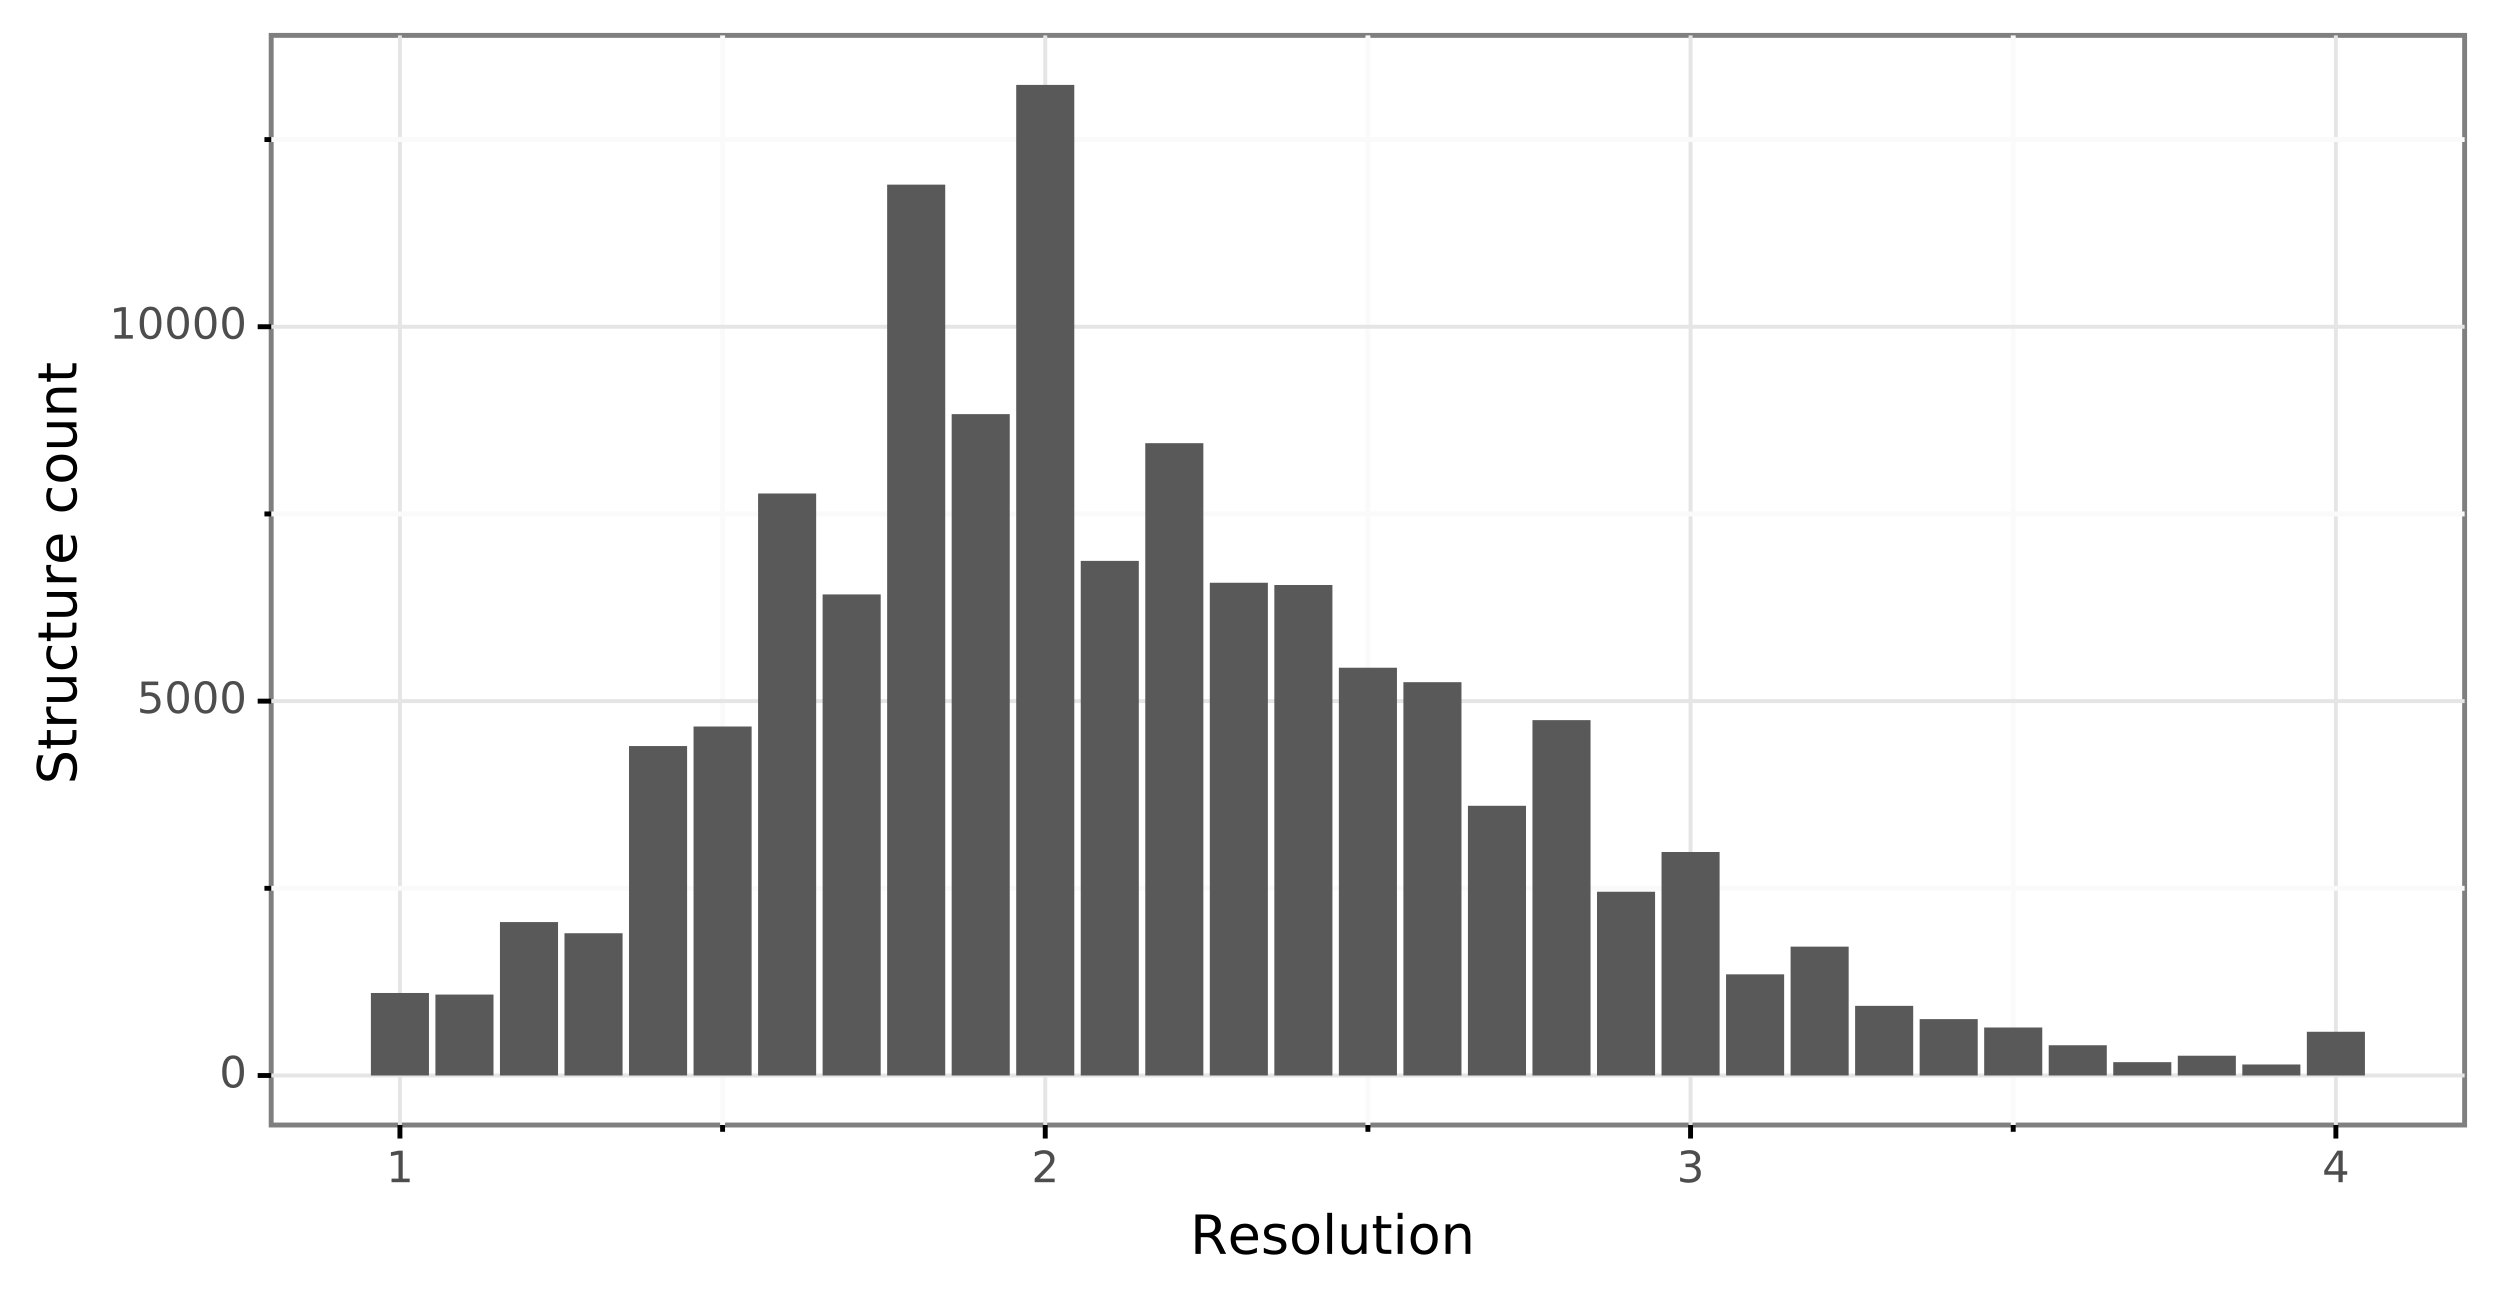
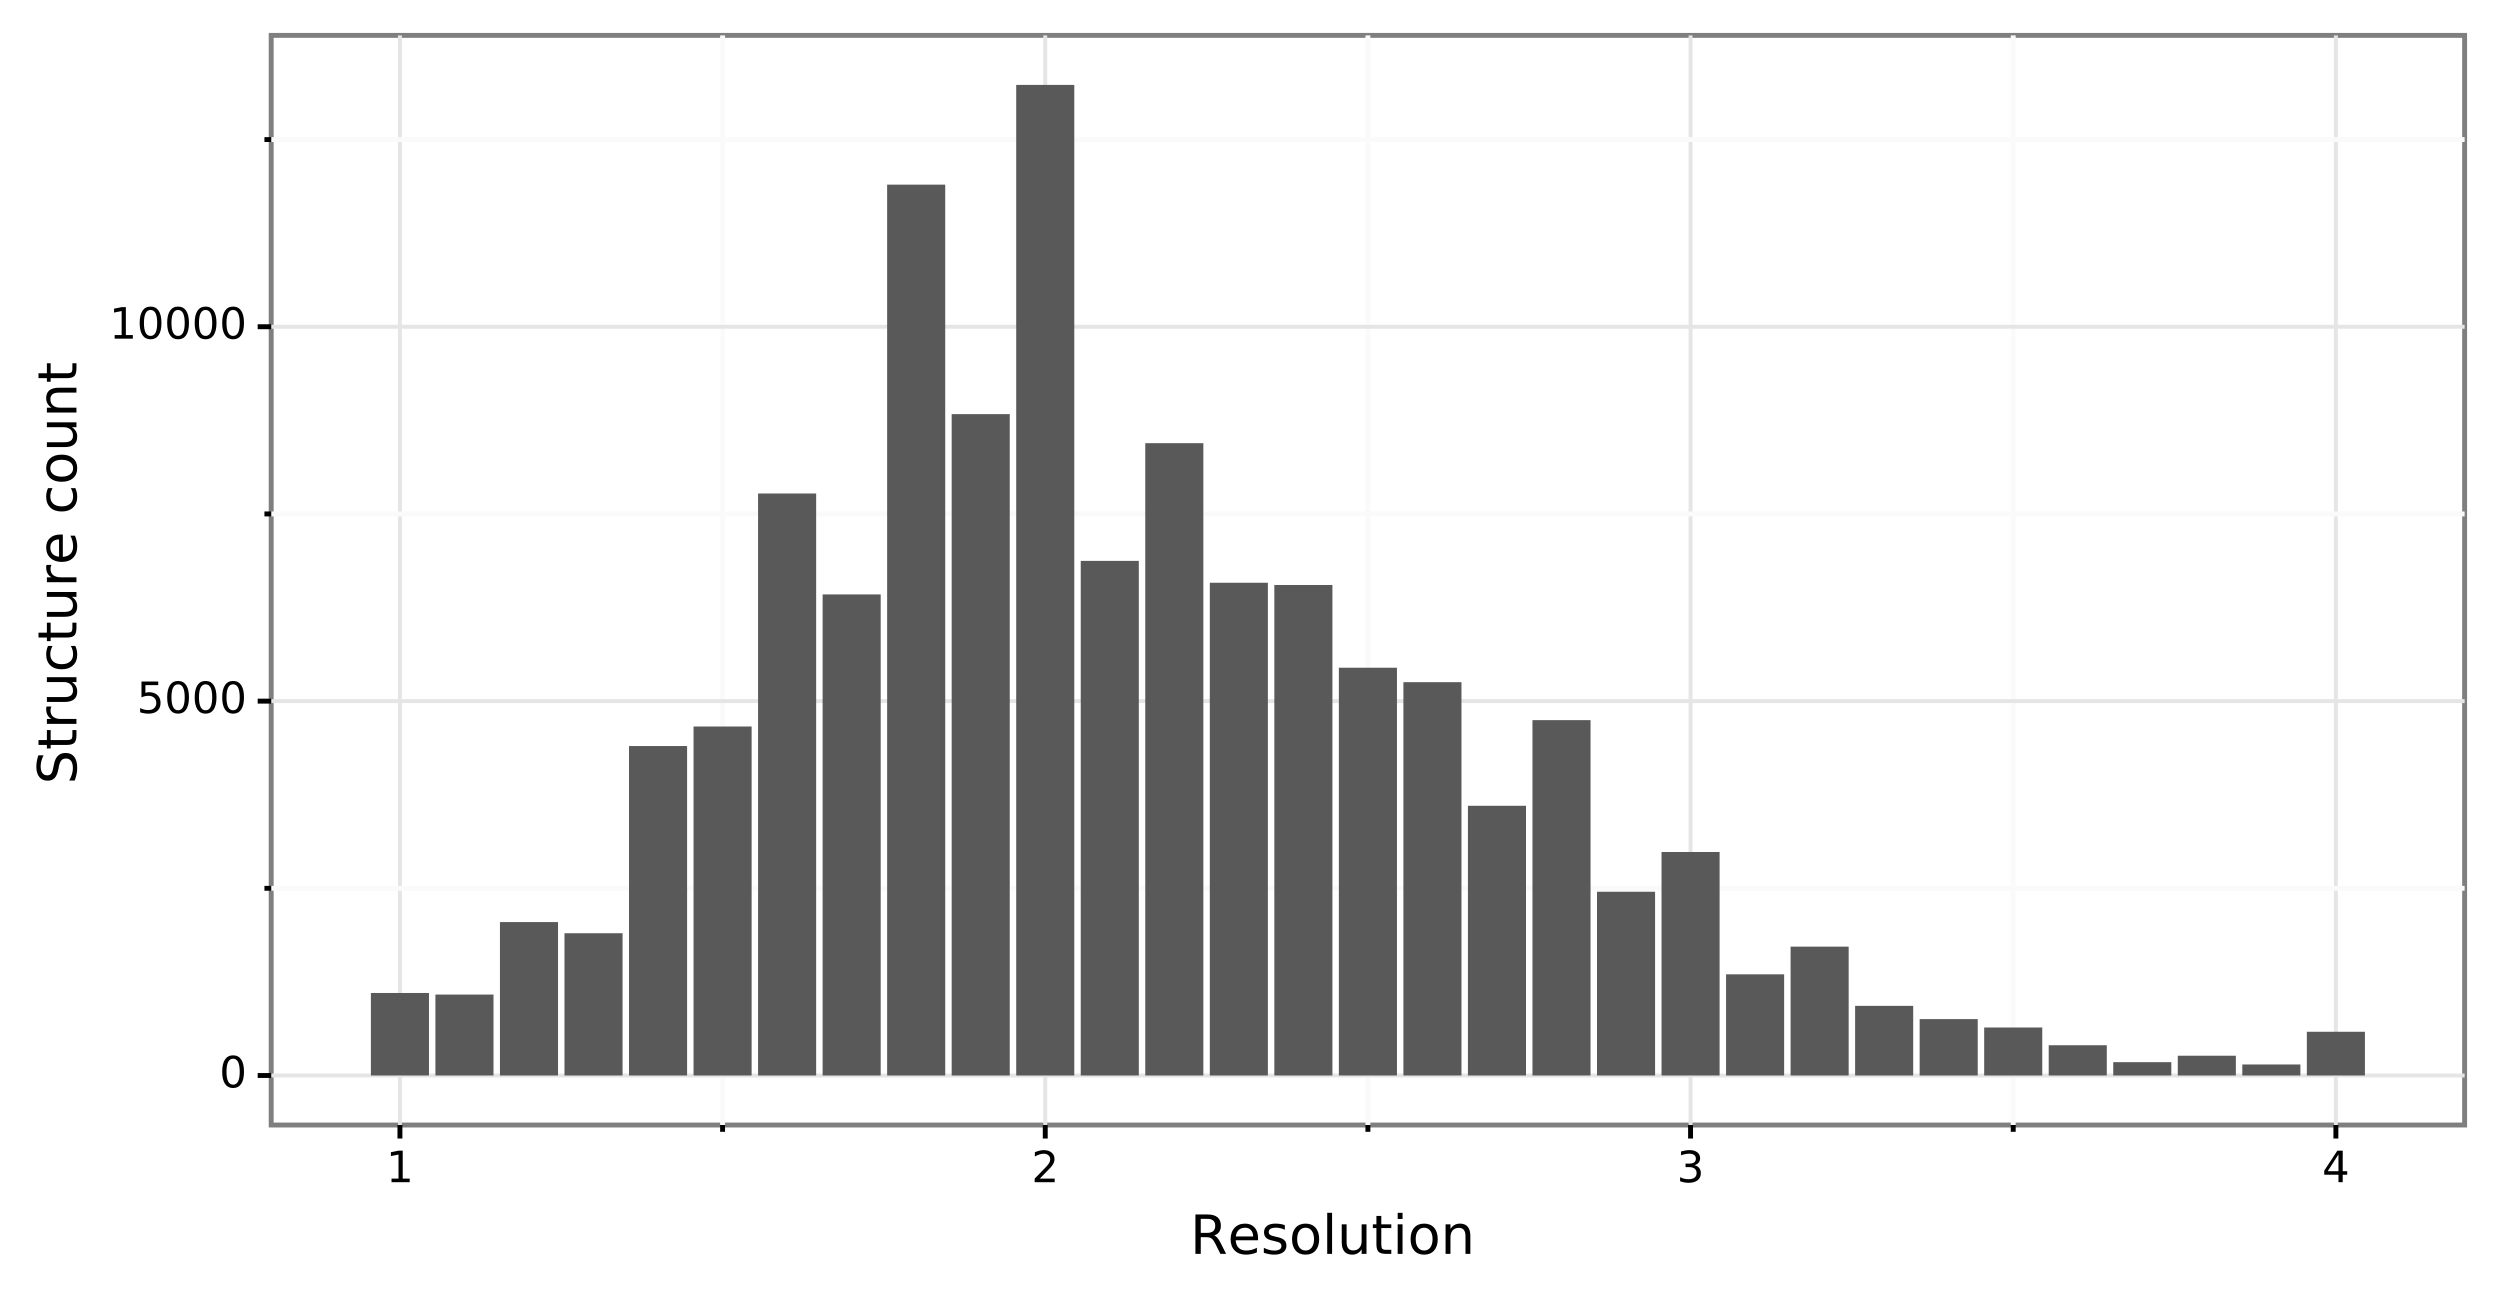
<svg xmlns="http://www.w3.org/2000/svg" xmlns:xlink="http://www.w3.org/1999/xlink" height="264.673pt" version="1.1" viewBox="0 0 508.791 264.673" width="508.791pt">
  <defs>
    <style type="text/css">
*{stroke-linecap:butt;stroke-linejoin:round;}
  </style>
  </defs>
  <g id="figure_1">
    <g id="patch_1">
      <path d="M 0 264.673  L 508.791 264.673  L 508.791 0  L 0 0  z " style="fill:#ffffff;stroke:#ffffff;stroke-linejoin:miter;" />
    </g>
    <g id="axes_1">
      <g id="patch_2">
        <path d="M 55.191 228.96  L 501.591 228.96  L 501.591 7.2  L 55.191 7.2  z " style="fill:#ffffff;stroke:#7f7f7f;stroke-linejoin:miter;" />
      </g>
      <g id="matplotlib.axis_1">
        <g id="xtick_1">
          <g id="line2d_1">
-             <path clip-path="url(#p133fe086b3)" d="M 81.392 228.96  L 81.392 7.2  " style="fill:none;stroke:#e5e5e5;stroke-width:0.8;" />
+             <path clip-path="url(#p1593d526aa)" d="M 81.392 228.96  L 81.392 7.2  " style="fill:none;stroke:#e5e5e5;stroke-width:0.8;" />
          </g>
          <g id="line2d_2">
            <path d="M 81.392 228.96  " style="fill:none;stroke:#000000;stroke-width:1.5;" />
            <defs>
-               <path d="M 0 0  L 0 2.75  " id="m5e2c135c4d" style="stroke:#000000;" />
-             </defs>
-             <g>
-               <use style="stroke:#000000;" x="81.392" xlink:href="#m5e2c135c4d" y="228.96" />
+               <path d="M 0 0  L 0 2.75  " id="m1f25705f60" style="stroke:#000000;" />
+             </defs>
+             <g>
+               <use style="stroke:#000000;" x="81.392" xlink:href="#m1f25705f60" y="228.96" />
            </g>
          </g>
          <g id="text_1">
            <defs>
              <path d="M 12.406 8.297  L 28.516 8.297  L 28.516 63.922  L 10.984 60.406  L 10.984 69.391  L 28.422 72.906  L 38.281 72.906  L 38.281 8.297  L 54.391 8.297  L 54.391 0  L 12.406 0  z " id="DejaVuSans-49" />
            </defs>
-             <g style="fill:#4d4d4d;" transform="translate(78.59232 240.5966)scale(0.088 -0.088)">
+             <g transform="translate(78.59232 240.5966)scale(0.088 -0.088)">
              <use xlink:href="#DejaVuSans-49" />
            </g>
          </g>
        </g>
        <g id="xtick_2">
          <g id="line2d_3">
-             <path clip-path="url(#p133fe086b3)" d="M 212.725 228.96  L 212.725 7.2  " style="fill:none;stroke:#e5e5e5;stroke-width:0.8;" />
+             <path clip-path="url(#p1593d526aa)" d="M 212.725 228.96  L 212.725 7.2  " style="fill:none;stroke:#e5e5e5;stroke-width:0.8;" />
          </g>
          <g id="line2d_4">
            <path d="M 212.725 228.96  " style="fill:none;stroke:#000000;stroke-width:1.5;" />
            <g>
-               <use style="stroke:#000000;" x="212.725" xlink:href="#m5e2c135c4d" y="228.96" />
+               <use style="stroke:#000000;" x="212.725" xlink:href="#m1f25705f60" y="228.96" />
            </g>
          </g>
          <g id="text_2">
            <defs>
              <path d="M 19.188 8.297  L 53.609 8.297  L 53.609 0  L 7.328 0  L 7.328 8.297  Q 12.938 14.109 22.625 23.891  Q 32.328 33.688 34.812 36.531  Q 39.547 41.844 41.422 45.531  Q 43.312 49.219 43.312 52.781  Q 43.312 58.594 39.234 62.25  Q 35.156 65.922 28.609 65.922  Q 23.969 65.922 18.812 64.312  Q 13.672 62.703 7.812 59.422  L 7.812 69.391  Q 13.766 71.781 18.938 73  Q 24.125 74.219 28.422 74.219  Q 39.75 74.219 46.484 68.547  Q 53.219 62.891 53.219 53.422  Q 53.219 48.922 51.531 44.891  Q 49.859 40.875 45.406 35.406  Q 44.188 33.984 37.641 27.219  Q 31.109 20.453 19.188 8.297  z " id="DejaVuSans-50" />
            </defs>
-             <g style="fill:#4d4d4d;" transform="translate(209.9251 240.5966)scale(0.088 -0.088)">
+             <g transform="translate(209.9251 240.5966)scale(0.088 -0.088)">
              <use xlink:href="#DejaVuSans-50" />
            </g>
          </g>
        </g>
        <g id="xtick_3">
          <g id="line2d_5">
-             <path clip-path="url(#p133fe086b3)" d="M 344.057 228.96  L 344.057 7.2  " style="fill:none;stroke:#e5e5e5;stroke-width:0.8;" />
+             <path clip-path="url(#p1593d526aa)" d="M 344.057 228.96  L 344.057 7.2  " style="fill:none;stroke:#e5e5e5;stroke-width:0.8;" />
          </g>
          <g id="line2d_6">
            <path d="M 344.057 228.96  " style="fill:none;stroke:#000000;stroke-width:1.5;" />
            <g>
-               <use style="stroke:#000000;" x="344.057" xlink:href="#m5e2c135c4d" y="228.96" />
+               <use style="stroke:#000000;" x="344.057" xlink:href="#m1f25705f60" y="228.96" />
            </g>
          </g>
          <g id="text_3">
            <defs>
              <path d="M 40.578 39.312  Q 47.656 37.797 51.625 33  Q 55.609 28.219 55.609 21.188  Q 55.609 10.406 48.188 4.484  Q 40.766 -1.422 27.094 -1.422  Q 22.516 -1.422 17.656 -0.516  Q 12.797 0.391 7.625 2.203  L 7.625 11.719  Q 11.719 9.328 16.594 8.109  Q 21.484 6.891 26.812 6.891  Q 36.078 6.891 40.938 10.547  Q 45.797 14.203 45.797 21.188  Q 45.797 27.641 41.281 31.266  Q 36.766 34.906 28.719 34.906  L 20.219 34.906  L 20.219 43.016  L 29.109 43.016  Q 36.375 43.016 40.234 45.922  Q 44.094 48.828 44.094 54.297  Q 44.094 59.906 40.109 62.906  Q 36.141 65.922 28.719 65.922  Q 24.656 65.922 20.016 65.031  Q 15.375 64.156 9.812 62.312  L 9.812 71.094  Q 15.438 72.656 20.344 73.438  Q 25.25 74.219 29.594 74.219  Q 40.828 74.219 47.359 69.109  Q 53.906 64.016 53.906 55.328  Q 53.906 49.266 50.438 45.094  Q 46.969 40.922 40.578 39.312  z " id="DejaVuSans-51" />
            </defs>
-             <g style="fill:#4d4d4d;" transform="translate(341.2578 240.5966)scale(0.088 -0.088)">
+             <g transform="translate(341.2578 240.5966)scale(0.088 -0.088)">
              <use xlink:href="#DejaVuSans-51" />
            </g>
          </g>
        </g>
        <g id="xtick_4">
          <g id="line2d_7">
-             <path clip-path="url(#p133fe086b3)" d="M 475.39 228.96  L 475.39 7.2  " style="fill:none;stroke:#e5e5e5;stroke-width:0.8;" />
+             <path clip-path="url(#p1593d526aa)" d="M 475.39 228.96  L 475.39 7.2  " style="fill:none;stroke:#e5e5e5;stroke-width:0.8;" />
          </g>
          <g id="line2d_8">
            <path d="M 475.39 228.96  " style="fill:none;stroke:#000000;stroke-width:1.5;" />
            <g>
-               <use style="stroke:#000000;" x="475.39" xlink:href="#m5e2c135c4d" y="228.96" />
+               <use style="stroke:#000000;" x="475.39" xlink:href="#m1f25705f60" y="228.96" />
            </g>
          </g>
          <g id="text_4">
            <defs>
              <path d="M 37.797 64.312  L 12.891 25.391  L 37.797 25.391  z M 35.203 72.906  L 47.609 72.906  L 47.609 25.391  L 58.016 25.391  L 58.016 17.188  L 47.609 17.188  L 47.609 0  L 37.797 0  L 37.797 17.188  L 4.891 17.188  L 4.891 26.703  z " id="DejaVuSans-52" />
            </defs>
-             <g style="fill:#4d4d4d;" transform="translate(472.5906 240.5966)scale(0.088 -0.088)">
+             <g transform="translate(472.5906 240.5966)scale(0.088 -0.088)">
              <use xlink:href="#DejaVuSans-52" />
            </g>
          </g>
        </g>
        <g id="xtick_5">
          <g id="line2d_9">
-             <path clip-path="url(#p133fe086b3)" d="M 147.058 228.96  L 147.058 7.2  " style="fill:none;stroke:#fafafa;" />
+             <path clip-path="url(#p1593d526aa)" d="M 147.058 228.96  L 147.058 7.2  " style="fill:none;stroke:#fafafa;" />
          </g>
          <g id="line2d_10">
            <path d="M 147.058 228.96  " style="fill:none;stroke:#000000;stroke-width:1.5;" />
            <defs>
-               <path d="M 0 0  L 0 1.375  " id="mc84b767227" style="stroke:#000000;" />
-             </defs>
-             <g>
-               <use style="stroke:#000000;" x="147.058" xlink:href="#mc84b767227" y="228.96" />
+               <path d="M 0 0  L 0 1.375  " id="m58168246f9" style="stroke:#000000;" />
+             </defs>
+             <g>
+               <use style="stroke:#000000;" x="147.058" xlink:href="#m58168246f9" y="228.96" />
            </g>
          </g>
        </g>
        <g id="xtick_6">
          <g id="line2d_11">
-             <path clip-path="url(#p133fe086b3)" d="M 278.391 228.96  L 278.391 7.2  " style="fill:none;stroke:#fafafa;" />
+             <path clip-path="url(#p1593d526aa)" d="M 278.391 228.96  L 278.391 7.2  " style="fill:none;stroke:#fafafa;" />
          </g>
          <g id="line2d_12">
            <path d="M 278.391 228.96  " style="fill:none;stroke:#000000;stroke-width:1.5;" />
            <g>
-               <use style="stroke:#000000;" x="278.391" xlink:href="#mc84b767227" y="228.96" />
+               <use style="stroke:#000000;" x="278.391" xlink:href="#m58168246f9" y="228.96" />
            </g>
          </g>
        </g>
        <g id="xtick_7">
          <g id="line2d_13">
-             <path clip-path="url(#p133fe086b3)" d="M 409.724 228.96  L 409.724 7.2  " style="fill:none;stroke:#fafafa;" />
+             <path clip-path="url(#p1593d526aa)" d="M 409.724 228.96  L 409.724 7.2  " style="fill:none;stroke:#fafafa;" />
          </g>
          <g id="line2d_14">
            <path d="M 409.724 228.96  " style="fill:none;stroke:#000000;stroke-width:1.5;" />
            <g>
-               <use style="stroke:#000000;" x="409.724" xlink:href="#mc84b767227" y="228.96" />
+               <use style="stroke:#000000;" x="409.724" xlink:href="#m58168246f9" y="228.96" />
            </g>
          </g>
        </g>
        <g id="text_5">
          <defs>
            <path d="M 44.391 34.188  Q 47.562 33.109 50.562 29.594  Q 53.562 26.078 56.594 19.922  L 66.609 0  L 56 0  L 46.688 18.703  Q 43.062 26.031 39.672 28.422  Q 36.281 30.812 30.422 30.812  L 19.672 30.812  L 19.672 0  L 9.812 0  L 9.812 72.906  L 32.078 72.906  Q 44.578 72.906 50.734 67.672  Q 56.891 62.453 56.891 51.906  Q 56.891 45.016 53.688 40.469  Q 50.484 35.938 44.391 34.188  z M 19.672 64.797  L 19.672 38.922  L 32.078 38.922  Q 39.203 38.922 42.844 42.219  Q 46.484 45.516 46.484 51.906  Q 46.484 58.297 42.844 61.547  Q 39.203 64.797 32.078 64.797  z " id="DejaVuSans-82" />
            <path d="M 56.203 29.594  L 56.203 25.203  L 14.891 25.203  Q 15.484 15.922 20.484 11.062  Q 25.484 6.203 34.422 6.203  Q 39.594 6.203 44.453 7.469  Q 49.312 8.734 54.109 11.281  L 54.109 2.781  Q 49.266 0.734 44.188 -0.344  Q 39.109 -1.422 33.891 -1.422  Q 20.797 -1.422 13.156 6.188  Q 5.516 13.812 5.516 26.812  Q 5.516 40.234 12.766 48.109  Q 20.016 56 32.328 56  Q 43.359 56 49.781 48.891  Q 56.203 41.797 56.203 29.594  z M 47.219 32.234  Q 47.125 39.594 43.094 43.984  Q 39.062 48.391 32.422 48.391  Q 24.906 48.391 20.391 44.141  Q 15.875 39.891 15.188 32.172  z " id="DejaVuSans-101" />
            <path d="M 44.281 53.078  L 44.281 44.578  Q 40.484 46.531 36.375 47.5  Q 32.281 48.484 27.875 48.484  Q 21.188 48.484 17.844 46.438  Q 14.5 44.391 14.5 40.281  Q 14.5 37.156 16.891 35.375  Q 19.281 33.594 26.516 31.984  L 29.594 31.297  Q 39.156 29.25 43.188 25.516  Q 47.219 21.781 47.219 15.094  Q 47.219 7.469 41.188 3.016  Q 35.156 -1.422 24.609 -1.422  Q 20.219 -1.422 15.453 -0.562  Q 10.688 0.297 5.422 2  L 5.422 11.281  Q 10.406 8.688 15.234 7.391  Q 20.062 6.109 24.812 6.109  Q 31.156 6.109 34.562 8.281  Q 37.984 10.453 37.984 14.406  Q 37.984 18.062 35.516 20.016  Q 33.062 21.969 24.703 23.781  L 21.578 24.516  Q 13.234 26.266 9.516 29.906  Q 5.812 33.547 5.812 39.891  Q 5.812 47.609 11.281 51.797  Q 16.75 56 26.812 56  Q 31.781 56 36.172 55.266  Q 40.578 54.547 44.281 53.078  z " id="DejaVuSans-115" />
            <path d="M 30.609 48.391  Q 23.391 48.391 19.188 42.75  Q 14.984 37.109 14.984 27.297  Q 14.984 17.484 19.156 11.844  Q 23.344 6.203 30.609 6.203  Q 37.797 6.203 41.984 11.859  Q 46.188 17.531 46.188 27.297  Q 46.188 37.016 41.984 42.703  Q 37.797 48.391 30.609 48.391  z M 30.609 56  Q 42.328 56 49.016 48.375  Q 55.719 40.766 55.719 27.297  Q 55.719 13.875 49.016 6.219  Q 42.328 -1.422 30.609 -1.422  Q 18.844 -1.422 12.172 6.219  Q 5.516 13.875 5.516 27.297  Q 5.516 40.766 12.172 48.375  Q 18.844 56 30.609 56  z " id="DejaVuSans-111" />
            <path d="M 9.422 75.984  L 18.406 75.984  L 18.406 0  L 9.422 0  z " id="DejaVuSans-108" />
            <path d="M 8.5 21.578  L 8.5 54.688  L 17.484 54.688  L 17.484 21.922  Q 17.484 14.156 20.5 10.266  Q 23.531 6.391 29.594 6.391  Q 36.859 6.391 41.078 11.031  Q 45.312 15.672 45.312 23.688  L 45.312 54.688  L 54.297 54.688  L 54.297 0  L 45.312 0  L 45.312 8.406  Q 42.047 3.422 37.719 1  Q 33.406 -1.422 27.688 -1.422  Q 18.266 -1.422 13.375 4.438  Q 8.5 10.297 8.5 21.578  z M 31.109 56  z " id="DejaVuSans-117" />
            <path d="M 18.312 70.219  L 18.312 54.688  L 36.812 54.688  L 36.812 47.703  L 18.312 47.703  L 18.312 18.016  Q 18.312 11.328 20.141 9.422  Q 21.969 7.516 27.594 7.516  L 36.812 7.516  L 36.812 0  L 27.594 0  Q 17.188 0 13.234 3.875  Q 9.281 7.766 9.281 18.016  L 9.281 47.703  L 2.688 47.703  L 2.688 54.688  L 9.281 54.688  L 9.281 70.219  z " id="DejaVuSans-116" />
            <path d="M 9.422 54.688  L 18.406 54.688  L 18.406 0  L 9.422 0  z M 9.422 75.984  L 18.406 75.984  L 18.406 64.594  L 9.422 64.594  z " id="DejaVuSans-105" />
            <path d="M 54.891 33.016  L 54.891 0  L 45.906 0  L 45.906 32.719  Q 45.906 40.484 42.875 44.328  Q 39.844 48.188 33.797 48.188  Q 26.516 48.188 22.312 43.547  Q 18.109 38.922 18.109 30.906  L 18.109 0  L 9.078 0  L 9.078 54.688  L 18.109 54.688  L 18.109 46.188  Q 21.344 51.125 25.703 53.562  Q 30.078 56 35.797 56  Q 45.219 56 50.047 50.172  Q 54.891 44.344 54.891 33.016  z " id="DejaVuSans-110" />
          </defs>
          <g transform="translate(242.2094 255.185)scale(0.11 -0.11)">
            <use xlink:href="#DejaVuSans-82" />
            <use x="69.42" xlink:href="#DejaVuSans-101" />
            <use x="130.943" xlink:href="#DejaVuSans-115" />
            <use x="183.043" xlink:href="#DejaVuSans-111" />
            <use x="244.225" xlink:href="#DejaVuSans-108" />
            <use x="272.008" xlink:href="#DejaVuSans-117" />
            <use x="335.387" xlink:href="#DejaVuSans-116" />
            <use x="374.596" xlink:href="#DejaVuSans-105" />
            <use x="402.379" xlink:href="#DejaVuSans-111" />
            <use x="463.561" xlink:href="#DejaVuSans-110" />
          </g>
        </g>
      </g>
      <g id="matplotlib.axis_2">
        <g id="ytick_1">
          <g id="line2d_15">
-             <path clip-path="url(#p133fe086b3)" d="M 55.191 218.88  L 501.591 218.88  " style="fill:none;stroke:#e5e5e5;stroke-width:0.8;" />
+             <path clip-path="url(#p1593d526aa)" d="M 55.191 218.88  L 501.591 218.88  " style="fill:none;stroke:#e5e5e5;stroke-width:0.8;" />
          </g>
          <g id="line2d_16">
            <path d="M 55.191 218.88  " style="fill:none;stroke:#000000;stroke-width:1.5;" />
            <defs>
-               <path d="M 0 0  L -2.75 0  " id="m59a0356a92" style="stroke:#000000;" />
-             </defs>
-             <g>
-               <use style="stroke:#000000;" x="55.191" xlink:href="#m59a0356a92" y="218.88" />
+               <path d="M 0 0  L -2.75 0  " id="mf98331a284" style="stroke:#000000;" />
+             </defs>
+             <g>
+               <use style="stroke:#000000;" x="55.191" xlink:href="#mf98331a284" y="218.88" />
            </g>
          </g>
          <g id="text_6">
            <defs>
              <path d="M 31.781 66.406  Q 24.172 66.406 20.328 58.906  Q 16.5 51.422 16.5 36.375  Q 16.5 21.391 20.328 13.891  Q 24.172 6.391 31.781 6.391  Q 39.453 6.391 43.281 13.891  Q 47.125 21.391 47.125 36.375  Q 47.125 51.422 43.281 58.906  Q 39.453 66.406 31.781 66.406  z M 31.781 74.219  Q 44.047 74.219 50.516 64.516  Q 56.984 54.828 56.984 36.375  Q 56.984 17.969 50.516 8.266  Q 44.047 -1.422 31.781 -1.422  Q 19.531 -1.422 13.062 8.266  Q 6.594 17.969 6.594 36.375  Q 6.594 54.828 13.062 64.516  Q 19.531 74.219 31.781 74.219  z " id="DejaVuSans-48" />
            </defs>
-             <g style="fill:#4d4d4d;" transform="translate(44.64194 221.3082)scale(0.088 -0.088)">
+             <g transform="translate(44.64194 221.3082)scale(0.088 -0.088)">
              <use xlink:href="#DejaVuSans-48" />
            </g>
          </g>
        </g>
        <g id="ytick_2">
          <g id="line2d_17">
-             <path clip-path="url(#p133fe086b3)" d="M 55.191 142.69  L 501.591 142.69  " style="fill:none;stroke:#e5e5e5;stroke-width:0.8;" />
+             <path clip-path="url(#p1593d526aa)" d="M 55.191 142.69  L 501.591 142.69  " style="fill:none;stroke:#e5e5e5;stroke-width:0.8;" />
          </g>
          <g id="line2d_18">
            <path d="M 55.191 142.69  " style="fill:none;stroke:#000000;stroke-width:1.5;" />
            <g>
-               <use style="stroke:#000000;" x="55.191" xlink:href="#m59a0356a92" y="142.69" />
+               <use style="stroke:#000000;" x="55.191" xlink:href="#mf98331a284" y="142.69" />
            </g>
          </g>
          <g id="text_7">
            <defs>
              <path d="M 10.797 72.906  L 49.516 72.906  L 49.516 64.594  L 19.828 64.594  L 19.828 46.734  Q 21.969 47.469 24.109 47.828  Q 26.266 48.188 28.422 48.188  Q 40.625 48.188 47.75 41.5  Q 54.891 34.812 54.891 23.391  Q 54.891 11.625 47.562 5.094  Q 40.234 -1.422 26.906 -1.422  Q 22.312 -1.422 17.547 -0.641  Q 12.797 0.141 7.719 1.703  L 7.719 11.625  Q 12.109 9.234 16.797 8.062  Q 21.484 6.891 26.703 6.891  Q 35.156 6.891 40.078 11.328  Q 45.016 15.766 45.016 23.391  Q 45.016 31 40.078 35.438  Q 35.156 39.891 26.703 39.891  Q 22.75 39.891 18.812 39.016  Q 14.891 38.141 10.797 36.281  z " id="DejaVuSans-53" />
            </defs>
-             <g style="fill:#4d4d4d;" transform="translate(27.84494 145.1178)scale(0.088 -0.088)">
+             <g transform="translate(27.84494 145.1178)scale(0.088 -0.088)">
              <use xlink:href="#DejaVuSans-53" />
              <use x="63.623" xlink:href="#DejaVuSans-48" />
              <use x="127.246" xlink:href="#DejaVuSans-48" />
              <use x="190.869" xlink:href="#DejaVuSans-48" />
            </g>
          </g>
        </g>
        <g id="ytick_3">
          <g id="line2d_19">
-             <path clip-path="url(#p133fe086b3)" d="M 55.191 66.499  L 501.591 66.499  " style="fill:none;stroke:#e5e5e5;stroke-width:0.8;" />
+             <path clip-path="url(#p1593d526aa)" d="M 55.191 66.499  L 501.591 66.499  " style="fill:none;stroke:#e5e5e5;stroke-width:0.8;" />
          </g>
          <g id="line2d_20">
            <path d="M 55.191 66.499  " style="fill:none;stroke:#000000;stroke-width:1.5;" />
            <g>
-               <use style="stroke:#000000;" x="55.191" xlink:href="#m59a0356a92" y="66.499" />
+               <use style="stroke:#000000;" x="55.191" xlink:href="#mf98331a284" y="66.499" />
            </g>
          </g>
          <g id="text_8">
-             <g style="fill:#4d4d4d;" transform="translate(22.24594 68.9273)scale(0.088 -0.088)">
+             <g transform="translate(22.24594 68.9273)scale(0.088 -0.088)">
              <use xlink:href="#DejaVuSans-49" />
              <use x="63.623" xlink:href="#DejaVuSans-48" />
              <use x="127.246" xlink:href="#DejaVuSans-48" />
              <use x="190.869" xlink:href="#DejaVuSans-48" />
              <use x="254.492" xlink:href="#DejaVuSans-48" />
            </g>
          </g>
        </g>
        <g id="ytick_4">
          <g id="line2d_21">
-             <path clip-path="url(#p133fe086b3)" d="M 55.191 180.785  L 501.591 180.785  " style="fill:none;stroke:#fafafa;" />
+             <path clip-path="url(#p1593d526aa)" d="M 55.191 180.785  L 501.591 180.785  " style="fill:none;stroke:#fafafa;" />
          </g>
          <g id="line2d_22">
            <path d="M 55.191 180.785  " style="fill:none;stroke:#000000;stroke-width:1.5;" />
            <defs>
-               <path d="M 0 0  L -1.375 0  " id="m4cdb89f511" style="stroke:#000000;" />
-             </defs>
-             <g>
-               <use style="stroke:#000000;" x="55.191" xlink:href="#m4cdb89f511" y="180.785" />
+               <path d="M 0 0  L -1.375 0  " id="m8e797902d6" style="stroke:#000000;" />
+             </defs>
+             <g>
+               <use style="stroke:#000000;" x="55.191" xlink:href="#m8e797902d6" y="180.785" />
            </g>
          </g>
        </g>
        <g id="ytick_5">
          <g id="line2d_23">
-             <path clip-path="url(#p133fe086b3)" d="M 55.191 104.594  L 501.591 104.594  " style="fill:none;stroke:#fafafa;" />
+             <path clip-path="url(#p1593d526aa)" d="M 55.191 104.594  L 501.591 104.594  " style="fill:none;stroke:#fafafa;" />
          </g>
          <g id="line2d_24">
            <path d="M 55.191 104.594  " style="fill:none;stroke:#000000;stroke-width:1.5;" />
            <g>
-               <use style="stroke:#000000;" x="55.191" xlink:href="#m4cdb89f511" y="104.594" />
+               <use style="stroke:#000000;" x="55.191" xlink:href="#m8e797902d6" y="104.594" />
            </g>
          </g>
        </g>
        <g id="ytick_6">
          <g id="line2d_25">
-             <path clip-path="url(#p133fe086b3)" d="M 55.191 28.404  L 501.591 28.404  " style="fill:none;stroke:#fafafa;" />
+             <path clip-path="url(#p1593d526aa)" d="M 55.191 28.404  L 501.591 28.404  " style="fill:none;stroke:#fafafa;" />
          </g>
          <g id="line2d_26">
            <path d="M 55.191 28.404  " style="fill:none;stroke:#000000;stroke-width:1.5;" />
            <g>
-               <use style="stroke:#000000;" x="55.191" xlink:href="#m4cdb89f511" y="28.404" />
+               <use style="stroke:#000000;" x="55.191" xlink:href="#m8e797902d6" y="28.404" />
            </g>
          </g>
        </g>
        <g id="text_9">
          <defs>
            <path d="M 53.516 70.516  L 53.516 60.891  Q 47.906 63.578 42.922 64.891  Q 37.938 66.219 33.297 66.219  Q 25.25 66.219 20.875 63.094  Q 16.5 59.969 16.5 54.203  Q 16.5 49.359 19.406 46.891  Q 22.312 44.438 30.422 42.922  L 36.375 41.703  Q 47.406 39.594 52.656 34.297  Q 57.906 29 57.906 20.125  Q 57.906 9.516 50.797 4.047  Q 43.703 -1.422 29.984 -1.422  Q 24.812 -1.422 18.969 -0.25  Q 13.141 0.922 6.891 3.219  L 6.891 13.375  Q 12.891 10.016 18.656 8.297  Q 24.422 6.594 29.984 6.594  Q 38.422 6.594 43.016 9.906  Q 47.609 13.234 47.609 19.391  Q 47.609 24.75 44.312 27.781  Q 41.016 30.812 33.5 32.328  L 27.484 33.5  Q 16.453 35.688 11.516 40.375  Q 6.594 45.062 6.594 53.422  Q 6.594 63.094 13.406 68.656  Q 20.219 74.219 32.172 74.219  Q 37.312 74.219 42.625 73.281  Q 47.953 72.359 53.516 70.516  z " id="DejaVuSans-83" />
            <path d="M 41.109 46.297  Q 39.594 47.172 37.812 47.578  Q 36.031 48 33.891 48  Q 26.266 48 22.188 43.047  Q 18.109 38.094 18.109 28.812  L 18.109 0  L 9.078 0  L 9.078 54.688  L 18.109 54.688  L 18.109 46.188  Q 20.953 51.172 25.484 53.578  Q 30.031 56 36.531 56  Q 37.453 56 38.578 55.875  Q 39.703 55.766 41.062 55.516  z " id="DejaVuSans-114" />
            <path d="M 48.781 52.594  L 48.781 44.188  Q 44.969 46.297 41.141 47.344  Q 37.312 48.391 33.406 48.391  Q 24.656 48.391 19.812 42.844  Q 14.984 37.312 14.984 27.297  Q 14.984 17.281 19.812 11.734  Q 24.656 6.203 33.406 6.203  Q 37.312 6.203 41.141 7.25  Q 44.969 8.297 48.781 10.406  L 48.781 2.094  Q 45.016 0.344 40.984 -0.531  Q 36.969 -1.422 32.422 -1.422  Q 20.062 -1.422 12.781 6.344  Q 5.516 14.109 5.516 27.297  Q 5.516 40.672 12.859 48.328  Q 20.219 56 33.016 56  Q 37.156 56 41.109 55.141  Q 45.062 54.297 48.781 52.594  z " id="DejaVuSans-99" />
            <path id="DejaVuSans-32" />
          </defs>
          <g transform="translate(15.55828 159.6087)rotate(-90)scale(0.11 -0.11)">
            <use xlink:href="#DejaVuSans-83" />
            <use x="63.477" xlink:href="#DejaVuSans-116" />
            <use x="102.686" xlink:href="#DejaVuSans-114" />
            <use x="143.799" xlink:href="#DejaVuSans-117" />
            <use x="207.178" xlink:href="#DejaVuSans-99" />
            <use x="262.158" xlink:href="#DejaVuSans-116" />
            <use x="301.367" xlink:href="#DejaVuSans-117" />
            <use x="364.746" xlink:href="#DejaVuSans-114" />
            <use x="405.828" xlink:href="#DejaVuSans-101" />
            <use x="467.352" xlink:href="#DejaVuSans-32" />
            <use x="499.139" xlink:href="#DejaVuSans-99" />
            <use x="554.119" xlink:href="#DejaVuSans-111" />
            <use x="615.301" xlink:href="#DejaVuSans-117" />
            <use x="678.68" xlink:href="#DejaVuSans-110" />
            <use x="742.059" xlink:href="#DejaVuSans-116" />
          </g>
        </g>
      </g>
      <g id="PolyCollection_1">
-         <path clip-path="url(#p133fe086b3)" d="M 75.482 218.88  L 75.482 202.088  L 87.302 202.088  L 87.302 218.88  z " style="fill:#595959;" />
-         <path clip-path="url(#p133fe086b3)" d="M 88.615 218.88  L 88.615 202.408  L 100.435 202.408  L 100.435 218.88  z " style="fill:#595959;" />
-         <path clip-path="url(#p133fe086b3)" d="M 101.748 218.88  L 101.748 187.657  L 113.568 187.657  L 113.568 218.88  z " style="fill:#595959;" />
-         <path clip-path="url(#p133fe086b3)" d="M 114.882 218.88  L 114.882 189.928  L 126.702 189.928  L 126.702 218.88  z " style="fill:#595959;" />
-         <path clip-path="url(#p133fe086b3)" d="M 128.015 218.88  L 128.015 151.832  L 139.835 151.832  L 139.835 218.88  z " style="fill:#595959;" />
-         <path clip-path="url(#p133fe086b3)" d="M 141.148 218.88  L 141.148 147.855  L 152.968 147.855  L 152.968 218.88  z " style="fill:#595959;" />
-         <path clip-path="url(#p133fe086b3)" d="M 154.281 218.88  L 154.281 100.434  L 166.101 100.434  L 166.101 218.88  z " style="fill:#595959;" />
-         <path clip-path="url(#p133fe086b3)" d="M 167.415 218.88  L 167.415 120.975  L 179.235 120.975  L 179.235 218.88  z " style="fill:#595959;" />
-         <path clip-path="url(#p133fe086b3)" d="M 180.548 218.88  L 180.548 37.577  L 192.368 37.577  L 192.368 218.88  z " style="fill:#595959;" />
-         <path clip-path="url(#p133fe086b3)" d="M 193.681 218.88  L 193.681 84.282  L 205.501 84.282  L 205.501 218.88  z " style="fill:#595959;" />
-         <path clip-path="url(#p133fe086b3)" d="M 206.815 218.88  L 206.815 17.28  L 218.635 17.28  L 218.635 218.88  z " style="fill:#595959;" />
-         <path clip-path="url(#p133fe086b3)" d="M 219.948 218.88  L 219.948 114.149  L 231.768 114.149  L 231.768 218.88  z " style="fill:#595959;" />
-         <path clip-path="url(#p133fe086b3)" d="M 233.081 218.88  L 233.081 90.194  L 244.901 90.194  L 244.901 218.88  z " style="fill:#595959;" />
-         <path clip-path="url(#p133fe086b3)" d="M 246.214 218.88  L 246.214 118.598  L 258.034 118.598  L 258.034 218.88  z " style="fill:#595959;" />
-         <path clip-path="url(#p133fe086b3)" d="M 259.348 218.88  L 259.348 119.055  L 271.168 119.055  L 271.168 218.88  z " style="fill:#595959;" />
-         <path clip-path="url(#p133fe086b3)" d="M 272.481 218.88  L 272.481 135.893  L 284.301 135.893  L 284.301 218.88  z " style="fill:#595959;" />
-         <path clip-path="url(#p133fe086b3)" d="M 285.614 218.88  L 285.614 138.834  L 297.434 138.834  L 297.434 218.88  z " style="fill:#595959;" />
-         <path clip-path="url(#p133fe086b3)" d="M 298.748 218.88  L 298.748 163.992  L 310.567 163.992  L 310.567 218.88  z " style="fill:#595959;" />
-         <path clip-path="url(#p133fe086b3)" d="M 311.881 218.88  L 311.881 146.56  L 323.701 146.56  L 323.701 218.88  z " style="fill:#595959;" />
-         <path clip-path="url(#p133fe086b3)" d="M 325.014 218.88  L 325.014 181.486  L 336.834 181.486  L 336.834 218.88  z " style="fill:#595959;" />
-         <path clip-path="url(#p133fe086b3)" d="M 338.147 218.88  L 338.147 173.394  L 349.967 173.394  L 349.967 218.88  z " style="fill:#595959;" />
-         <path clip-path="url(#p133fe086b3)" d="M 351.281 218.88  L 351.281 198.293  L 363.101 198.293  L 363.101 218.88  z " style="fill:#595959;" />
-         <path clip-path="url(#p133fe086b3)" d="M 364.414 218.88  L 364.414 192.655  L 376.234 192.655  L 376.234 218.88  z " style="fill:#595959;" />
-         <path clip-path="url(#p133fe086b3)" d="M 377.547 218.88  L 377.547 204.709  L 389.367 204.709  L 389.367 218.88  z " style="fill:#595959;" />
-         <path clip-path="url(#p133fe086b3)" d="M 390.68 218.88  L 390.68 207.406  L 402.5 207.406  L 402.5 218.88  z " style="fill:#595959;" />
-         <path clip-path="url(#p133fe086b3)" d="M 403.814 218.88  L 403.814 209.112  L 415.634 209.112  L 415.634 218.88  z " style="fill:#595959;" />
-         <path clip-path="url(#p133fe086b3)" d="M 416.947 218.88  L 416.947 212.724  L 428.767 212.724  L 428.767 218.88  z " style="fill:#595959;" />
-         <path clip-path="url(#p133fe086b3)" d="M 430.08 218.88  L 430.08 216.168  L 441.9 216.168  L 441.9 218.88  z " style="fill:#595959;" />
-         <path clip-path="url(#p133fe086b3)" d="M 443.214 218.88  L 443.214 214.857  L 455.033 214.857  L 455.033 218.88  z " style="fill:#595959;" />
-         <path clip-path="url(#p133fe086b3)" d="M 456.347 218.88  L 456.347 216.64  L 468.167 216.64  L 468.167 218.88  z " style="fill:#595959;" />
-         <path clip-path="url(#p133fe086b3)" d="M 469.48 218.88  L 469.48 209.981  L 481.3 209.981  L 481.3 218.88  z " style="fill:#595959;" />
+         <path clip-path="url(#p1593d526aa)" d="M 75.482 218.88  L 75.482 202.088  L 87.302 202.088  L 87.302 218.88  z " style="fill:#595959;" />
+         <path clip-path="url(#p1593d526aa)" d="M 88.615 218.88  L 88.615 202.408  L 100.435 202.408  L 100.435 218.88  z " style="fill:#595959;" />
+         <path clip-path="url(#p1593d526aa)" d="M 101.748 218.88  L 101.748 187.657  L 113.568 187.657  L 113.568 218.88  z " style="fill:#595959;" />
+         <path clip-path="url(#p1593d526aa)" d="M 114.882 218.88  L 114.882 189.928  L 126.702 189.928  L 126.702 218.88  z " style="fill:#595959;" />
+         <path clip-path="url(#p1593d526aa)" d="M 128.015 218.88  L 128.015 151.832  L 139.835 151.832  L 139.835 218.88  z " style="fill:#595959;" />
+         <path clip-path="url(#p1593d526aa)" d="M 141.148 218.88  L 141.148 147.855  L 152.968 147.855  L 152.968 218.88  z " style="fill:#595959;" />
+         <path clip-path="url(#p1593d526aa)" d="M 154.281 218.88  L 154.281 100.434  L 166.101 100.434  L 166.101 218.88  z " style="fill:#595959;" />
+         <path clip-path="url(#p1593d526aa)" d="M 167.415 218.88  L 167.415 120.975  L 179.235 120.975  L 179.235 218.88  z " style="fill:#595959;" />
+         <path clip-path="url(#p1593d526aa)" d="M 180.548 218.88  L 180.548 37.577  L 192.368 37.577  L 192.368 218.88  z " style="fill:#595959;" />
+         <path clip-path="url(#p1593d526aa)" d="M 193.681 218.88  L 193.681 84.282  L 205.501 84.282  L 205.501 218.88  z " style="fill:#595959;" />
+         <path clip-path="url(#p1593d526aa)" d="M 206.815 218.88  L 206.815 17.28  L 218.635 17.28  L 218.635 218.88  z " style="fill:#595959;" />
+         <path clip-path="url(#p1593d526aa)" d="M 219.948 218.88  L 219.948 114.149  L 231.768 114.149  L 231.768 218.88  z " style="fill:#595959;" />
+         <path clip-path="url(#p1593d526aa)" d="M 233.081 218.88  L 233.081 90.194  L 244.901 90.194  L 244.901 218.88  z " style="fill:#595959;" />
+         <path clip-path="url(#p1593d526aa)" d="M 246.214 218.88  L 246.214 118.598  L 258.034 118.598  L 258.034 218.88  z " style="fill:#595959;" />
+         <path clip-path="url(#p1593d526aa)" d="M 259.348 218.88  L 259.348 119.055  L 271.168 119.055  L 271.168 218.88  z " style="fill:#595959;" />
+         <path clip-path="url(#p1593d526aa)" d="M 272.481 218.88  L 272.481 135.893  L 284.301 135.893  L 284.301 218.88  z " style="fill:#595959;" />
+         <path clip-path="url(#p1593d526aa)" d="M 285.614 218.88  L 285.614 138.834  L 297.434 138.834  L 297.434 218.88  z " style="fill:#595959;" />
+         <path clip-path="url(#p1593d526aa)" d="M 298.748 218.88  L 298.748 163.992  L 310.567 163.992  L 310.567 218.88  z " style="fill:#595959;" />
+         <path clip-path="url(#p1593d526aa)" d="M 311.881 218.88  L 311.881 146.56  L 323.701 146.56  L 323.701 218.88  z " style="fill:#595959;" />
+         <path clip-path="url(#p1593d526aa)" d="M 325.014 218.88  L 325.014 181.486  L 336.834 181.486  L 336.834 218.88  z " style="fill:#595959;" />
+         <path clip-path="url(#p1593d526aa)" d="M 338.147 218.88  L 338.147 173.394  L 349.967 173.394  L 349.967 218.88  z " style="fill:#595959;" />
+         <path clip-path="url(#p1593d526aa)" d="M 351.281 218.88  L 351.281 198.293  L 363.101 198.293  L 363.101 218.88  z " style="fill:#595959;" />
+         <path clip-path="url(#p1593d526aa)" d="M 364.414 218.88  L 364.414 192.655  L 376.234 192.655  L 376.234 218.88  z " style="fill:#595959;" />
+         <path clip-path="url(#p1593d526aa)" d="M 377.547 218.88  L 377.547 204.709  L 389.367 204.709  L 389.367 218.88  z " style="fill:#595959;" />
+         <path clip-path="url(#p1593d526aa)" d="M 390.68 218.88  L 390.68 207.406  L 402.5 207.406  L 402.5 218.88  z " style="fill:#595959;" />
+         <path clip-path="url(#p1593d526aa)" d="M 403.814 218.88  L 403.814 209.112  L 415.634 209.112  L 415.634 218.88  z " style="fill:#595959;" />
+         <path clip-path="url(#p1593d526aa)" d="M 416.947 218.88  L 416.947 212.724  L 428.767 212.724  L 428.767 218.88  z " style="fill:#595959;" />
+         <path clip-path="url(#p1593d526aa)" d="M 430.08 218.88  L 430.08 216.168  L 441.9 216.168  L 441.9 218.88  z " style="fill:#595959;" />
+         <path clip-path="url(#p1593d526aa)" d="M 443.214 218.88  L 443.214 214.857  L 455.033 214.857  L 455.033 218.88  z " style="fill:#595959;" />
+         <path clip-path="url(#p1593d526aa)" d="M 456.347 218.88  L 456.347 216.64  L 468.167 216.64  L 468.167 218.88  z " style="fill:#595959;" />
+         <path clip-path="url(#p1593d526aa)" d="M 469.48 218.88  L 469.48 209.981  L 481.3 209.981  L 481.3 218.88  z " style="fill:#595959;" />
      </g>
    </g>
  </g>
  <defs>
-     <clipPath id="p133fe086b3">
+     <clipPath id="p1593d526aa">
      <rect height="221.76" width="446.4" x="55.191" y="7.2" />
    </clipPath>
  </defs>
</svg>
